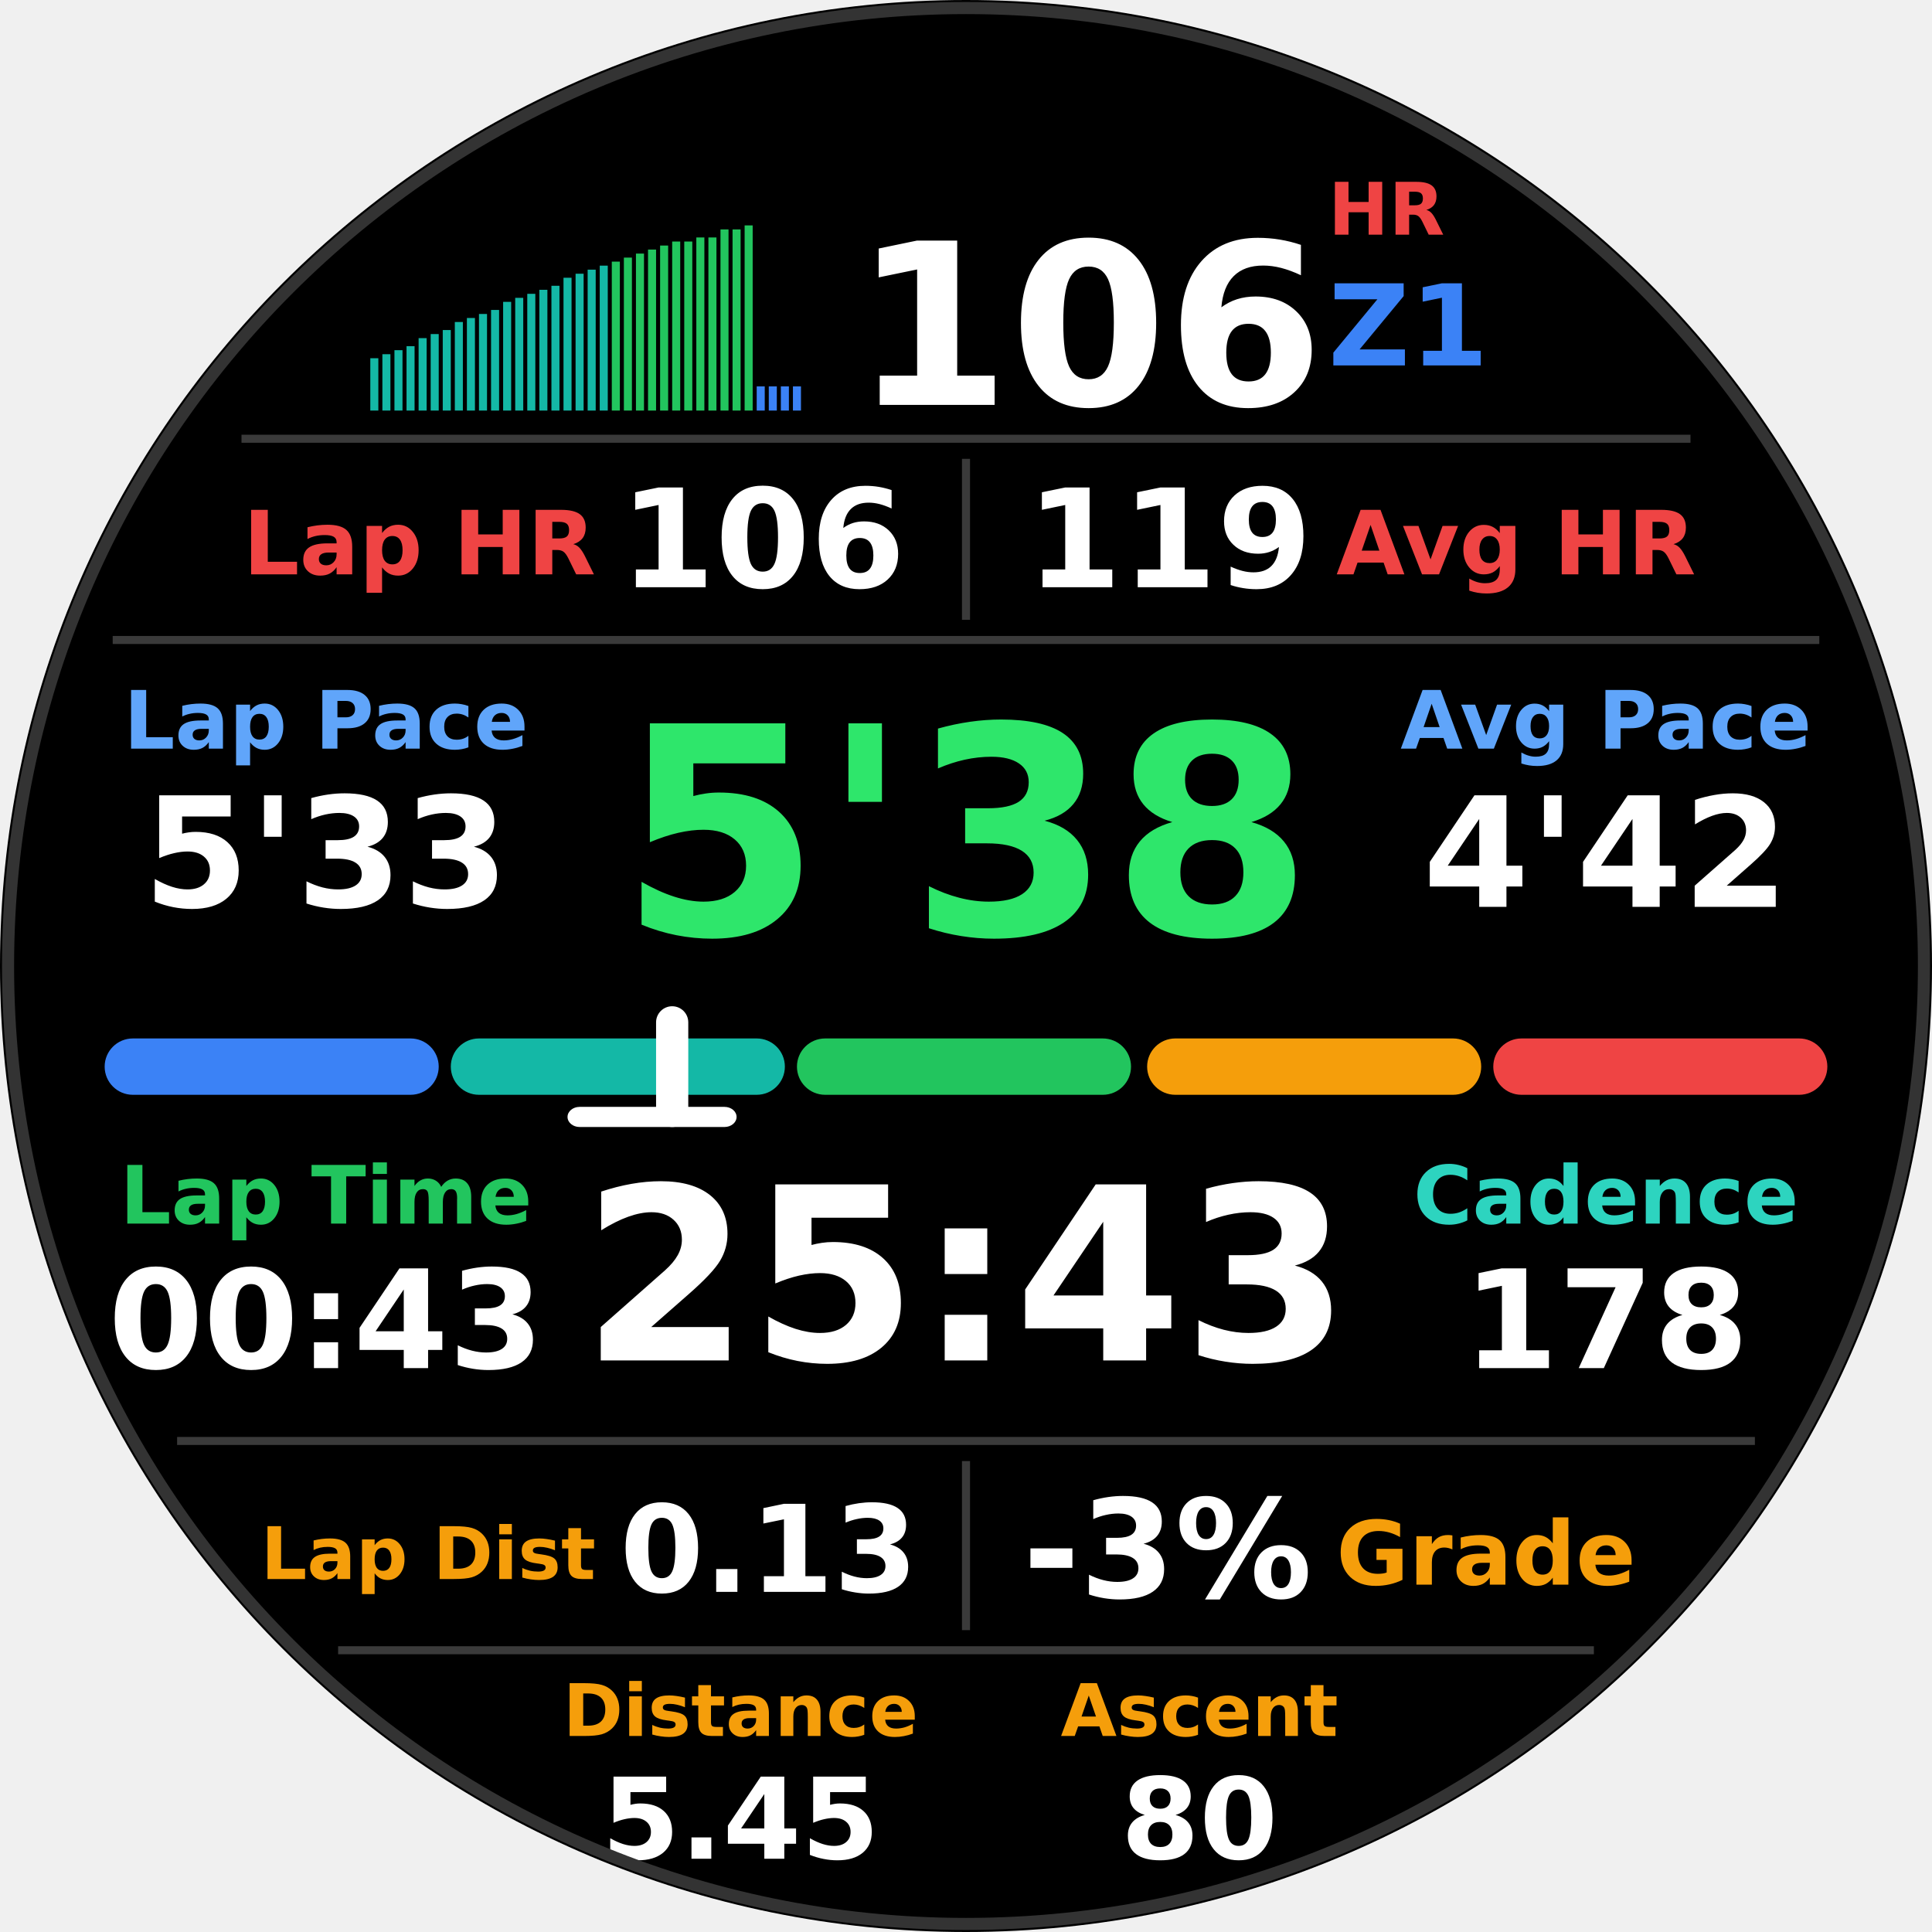
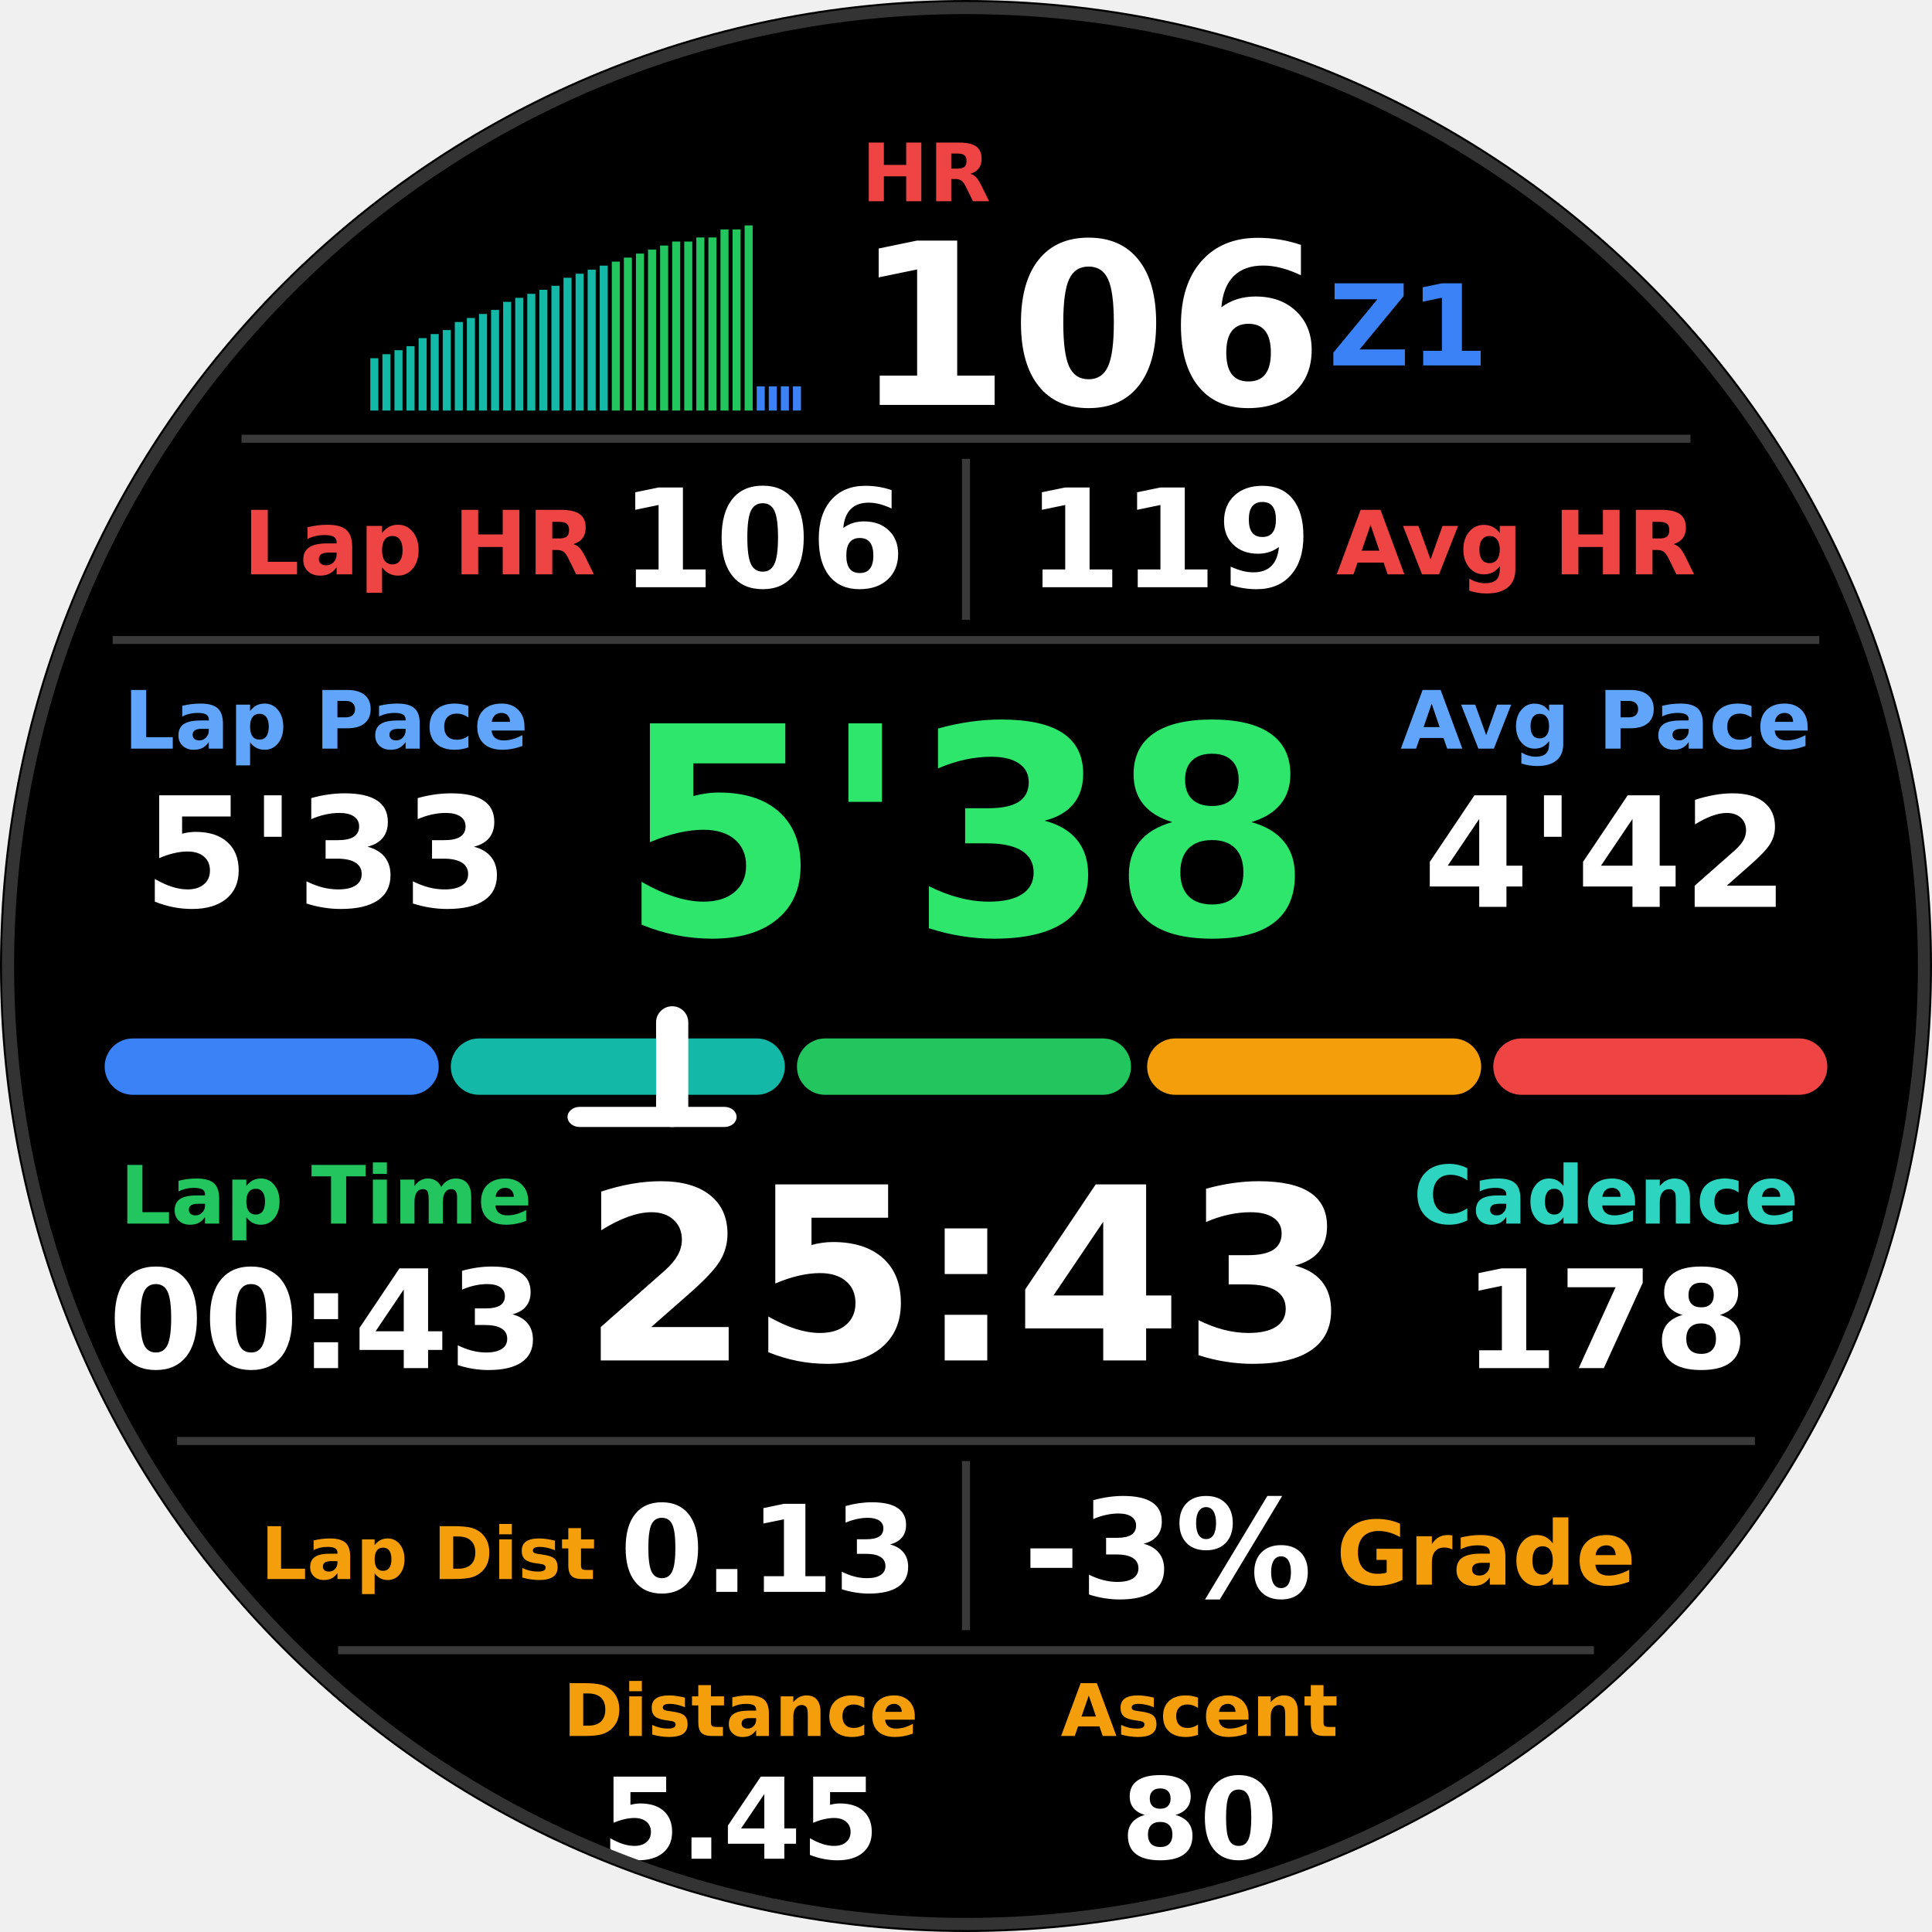
<svg xmlns="http://www.w3.org/2000/svg" width="480" height="480" viewBox="0 0 480 480">
  <defs>
    <clipPath id="round0">
      <circle cx="240" cy="240" r="240" />
    </clipPath>
  </defs>
  <circle cx="240" cy="240" r="239" fill="#000" />
  <g clip-path="url(#round0)">
    <rect x="0" y="0" width="480" height="480" rx="0" fill="#000000" />
    <rect x="60" y="108" width="360" height="2" rx="0" fill="#3a3a3a" />
    <rect x="28" y="158" width="424" height="2" rx="0" fill="#3a3a3a" />
    <rect x="44" y="357" width="392" height="2" rx="0" fill="#3a3a3a" />
    <rect x="84" y="409" width="312" height="2" rx="0" fill="#3a3a3a" />
    <rect x="92" y="89" width="2" height="13" rx="0" fill="#14b8a6" />
    <rect x="95" y="88" width="2" height="14" rx="0" fill="#14b8a6" />
    <rect x="98" y="87" width="2" height="15" rx="0" fill="#14b8a6" />
    <rect x="101" y="86" width="2" height="16" rx="0" fill="#14b8a6" />
    <rect x="104" y="84" width="2" height="18" rx="0" fill="#14b8a6" />
    <rect x="107" y="83" width="2" height="19" rx="0" fill="#14b8a6" />
    <rect x="110" y="82" width="2" height="20" rx="0" fill="#14b8a6" />
    <rect x="113" y="80" width="2" height="22" rx="0" fill="#14b8a6" />
    <rect x="116" y="79" width="2" height="23" rx="0" fill="#14b8a6" />
    <rect x="119" y="78" width="2" height="24" rx="0" fill="#14b8a6" />
    <rect x="122" y="77" width="2" height="25" rx="0" fill="#14b8a6" />
    <rect x="125" y="75" width="2" height="27" rx="0" fill="#14b8a6" />
    <rect x="128" y="74" width="2" height="28" rx="0" fill="#14b8a6" />
    <rect x="131" y="73" width="2" height="29" rx="0" fill="#14b8a6" />
    <rect x="134" y="72" width="2" height="30" rx="0" fill="#14b8a6" />
    <rect x="137" y="71" width="2" height="31" rx="0" fill="#14b8a6" />
    <rect x="140" y="69" width="2" height="33" rx="0" fill="#14b8a6" />
    <rect x="143" y="68" width="2" height="34" rx="0" fill="#14b8a6" />
    <rect x="146" y="67" width="2" height="35" rx="0" fill="#14b8a6" />
    <rect x="149" y="66" width="2" height="36" rx="0" fill="#14b8a6" />
    <rect x="152" y="65" width="2" height="37" rx="0" fill="#22c55e" />
    <rect x="155" y="64" width="2" height="38" rx="0" fill="#22c55e" />
    <rect x="158" y="63" width="2" height="39" rx="0" fill="#22c55e" />
    <rect x="161" y="62" width="2" height="40" rx="0" fill="#22c55e" />
    <rect x="164" y="61" width="2" height="41" rx="0" fill="#22c55e" />
    <rect x="167" y="60" width="2" height="42" rx="0" fill="#22c55e" />
    <rect x="170" y="60" width="2" height="42" rx="0" fill="#22c55e" />
    <rect x="173" y="59" width="2" height="43" rx="0" fill="#22c55e" />
    <rect x="176" y="59" width="2" height="43" rx="0" fill="#22c55e" />
    <rect x="179" y="57" width="2" height="45" rx="0" fill="#22c55e" />
    <rect x="182" y="57" width="2" height="45" rx="0" fill="#22c55e" />
    <rect x="185" y="56" width="2" height="46" rx="0" fill="#22c55e" />
    <rect x="188" y="96" width="2" height="6" rx="0" fill="#3b82f6" />
    <rect x="191" y="96" width="2" height="6" rx="0" fill="#3b82f6" />
    <rect x="194" y="96" width="2" height="6" rx="0" fill="#3b82f6" />
    <rect x="197" y="96" width="2" height="6" rx="0" fill="#3b82f6" />
-     <text x="330" y="58.3" text-anchor="start" font-size="18" fill="#ef4444" font-family="'DejaVu Sans',Arial,sans-serif" font-weight="600">HR</text>
+     <text x="214" y="50" text-anchor="start" font-size="20" fill="#ef4444" font-family="'DejaVu Sans',Arial,sans-serif" font-weight="600">HR</text>
    <text x="212" y="100.6" text-anchor="start" font-size="56" fill="#ffffff" font-family="'DejaVu Sans',Arial,sans-serif" font-weight="600">106</text>
    <text x="148" y="142.7" text-anchor="end" font-size="22" fill="#ef4444" font-family="'DejaVu Sans',Arial,sans-serif" font-weight="600">Lap HR</text>
    <text x="154" y="145.9" text-anchor="start" font-size="34" fill="#ffffff" font-family="'DejaVu Sans',Arial,sans-serif" font-weight="600">106</text>
    <text x="332" y="142.7" text-anchor="start" font-size="22" fill="#ef4444" font-family="'DejaVu Sans',Arial,sans-serif" font-weight="600">Avg HR</text>
    <text x="326" y="145.9" text-anchor="end" font-size="34" fill="#ffffff" font-family="'DejaVu Sans',Arial,sans-serif" font-weight="600">119</text>
    <text x="81" y="186" text-anchor="middle" font-size="20" fill="#60a5fa" font-family="'DejaVu Sans',Arial,sans-serif" font-weight="600">Lap Pace</text>
    <text x="81" y="225.3" text-anchor="middle" font-size="38" fill="#ffffff" font-family="'DejaVu Sans',Arial,sans-serif" font-weight="600">5'33</text>
    <text x="240" y="232.2" text-anchor="middle" font-size="72" fill="#2ee66b" font-family="'DejaVu Sans',Arial,sans-serif" font-weight="600">5'38</text>
    <text x="399" y="186" text-anchor="middle" font-size="20" fill="#60a5fa" font-family="'DejaVu Sans',Arial,sans-serif" font-weight="600">Avg Pace</text>
    <text x="399" y="225.3" text-anchor="middle" font-size="38" fill="#ffffff" font-family="'DejaVu Sans',Arial,sans-serif" font-weight="600">4'42</text>
    <text x="81" y="304" text-anchor="middle" font-size="20" fill="#22c55e" font-family="'DejaVu Sans',Arial,sans-serif" font-weight="600">Lap Time</text>
    <text x="81" y="339.9" text-anchor="middle" font-size="34" fill="#ffffff" font-family="'DejaVu Sans',Arial,sans-serif" font-weight="600">00:43</text>
    <text x="240" y="338" text-anchor="middle" font-size="60" fill="#ffffff" font-family="'DejaVu Sans',Arial,sans-serif" font-weight="600">25:43</text>
    <text x="399" y="304" text-anchor="middle" font-size="20" fill="#2dd4bf" font-family="'DejaVu Sans',Arial,sans-serif" font-weight="600">Cadence</text>
    <text x="399" y="339.9" text-anchor="middle" font-size="34" fill="#ffffff" font-family="'DejaVu Sans',Arial,sans-serif" font-weight="600">178</text>
    <text x="148" y="392.3" text-anchor="end" font-size="18" fill="#f59e0b" font-family="'DejaVu Sans',Arial,sans-serif" font-weight="600">Lap Dist</text>
    <text x="154" y="395.5" text-anchor="start" font-size="30" fill="#ffffff" font-family="'DejaVu Sans',Arial,sans-serif" font-weight="600">0.13</text>
    <text x="332" y="393.7" text-anchor="start" font-size="22" fill="#f59e0b" font-family="'DejaVu Sans',Arial,sans-serif" font-weight="600">Grade</text>
    <text x="326" y="396.9" text-anchor="end" font-size="34" fill="#ffffff" font-family="'DejaVu Sans',Arial,sans-serif" font-weight="600">-3%</text>
    <text x="184" y="431.3" text-anchor="middle" font-size="18" fill="#f59e0b" font-family="'DejaVu Sans',Arial,sans-serif" font-weight="600">Distance</text>
    <text x="184" y="461.8" text-anchor="middle" font-size="28" fill="#ffffff" font-family="'DejaVu Sans',Arial,sans-serif" font-weight="600">5.45</text>
    <text x="298" y="431.3" text-anchor="middle" font-size="18" fill="#f59e0b" font-family="'DejaVu Sans',Arial,sans-serif" font-weight="600">Ascent</text>
    <text x="298" y="461.8" text-anchor="middle" font-size="28" fill="#ffffff" font-family="'DejaVu Sans',Arial,sans-serif" font-weight="600">80</text>
    <rect x="239" y="114" width="2" height="40" rx="0" fill="#3a3a3a" />
    <rect x="239" y="363" width="2" height="42" rx="0" fill="#3a3a3a" />
    <text x="330" y="90.8" text-anchor="start" font-size="28" fill="#3b82f6" font-family="'DejaVu Sans',Arial,sans-serif" font-weight="600">Z1</text>
    <rect x="26" y="258" width="83" height="14" rx="7" fill="#3b82f6" />
    <rect x="112" y="258" width="83" height="14" rx="7" fill="#14b8a6" />
    <rect x="198" y="258" width="83" height="14" rx="7" fill="#22c55e" />
    <rect x="285" y="258" width="83" height="14" rx="7" fill="#f59e0b" />
    <rect x="371" y="258" width="83" height="14" rx="7" fill="#ef4444" />
    <rect x="141" y="275" width="42" height="5" rx="3" fill="#ffffff" />
    <rect x="163" y="250" width="8" height="30" rx="4" fill="#ffffff" />
  </g>
  <circle cx="240" cy="240" r="238" fill="none" stroke="#333" stroke-width="3" />
</svg>
